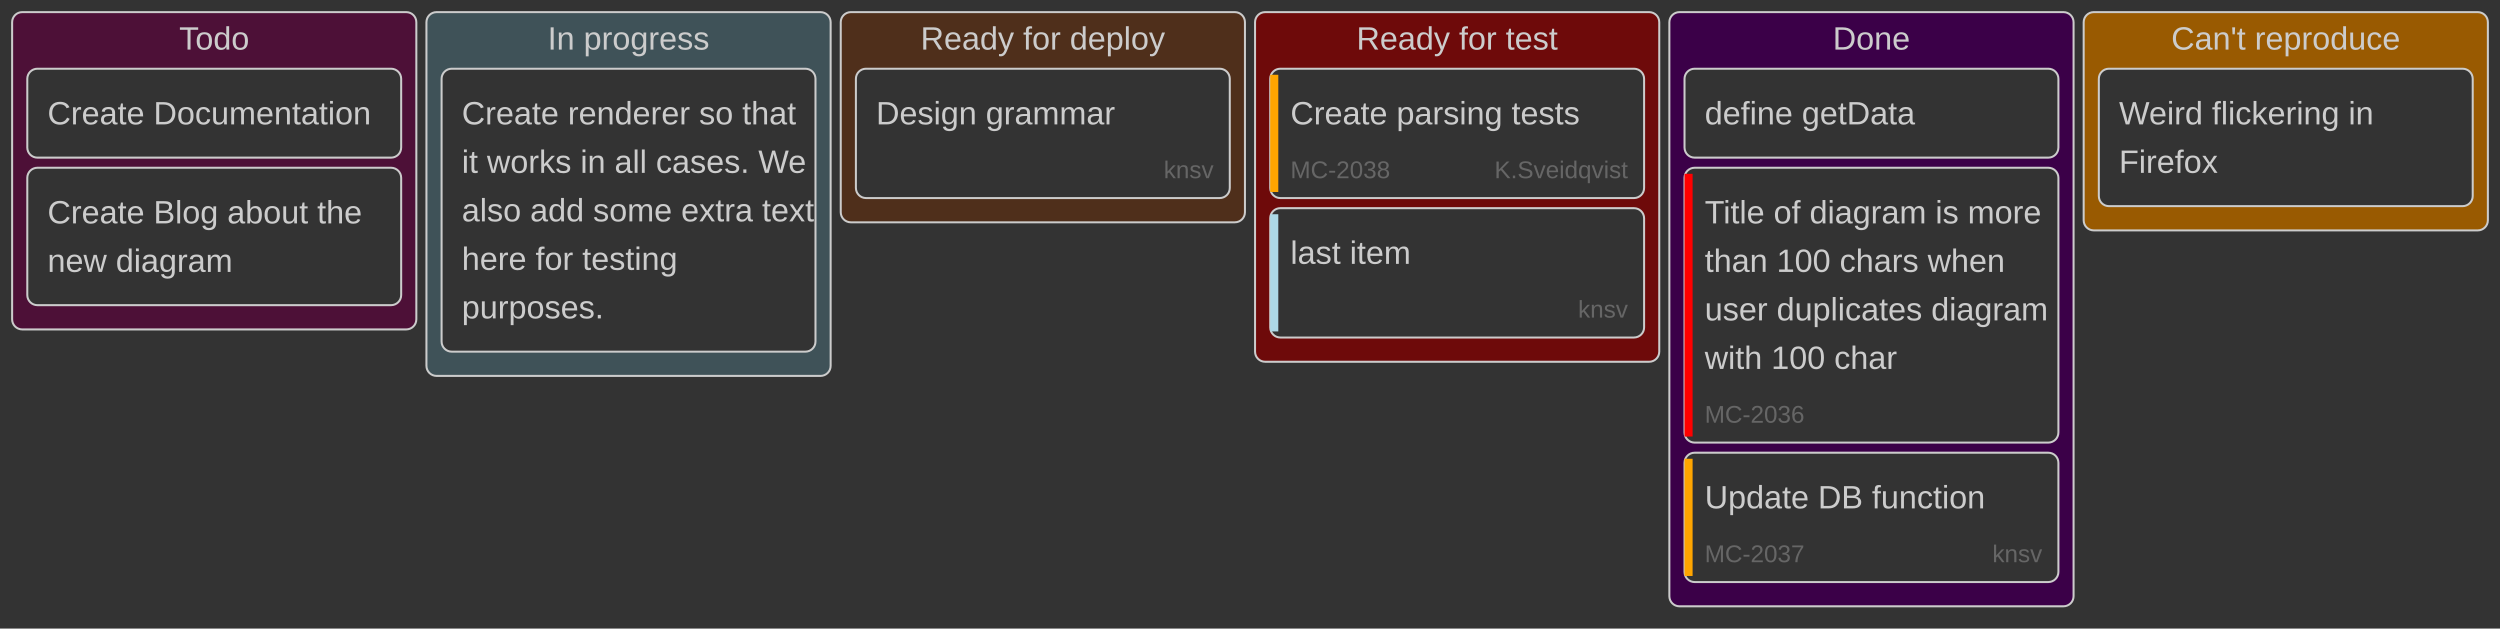
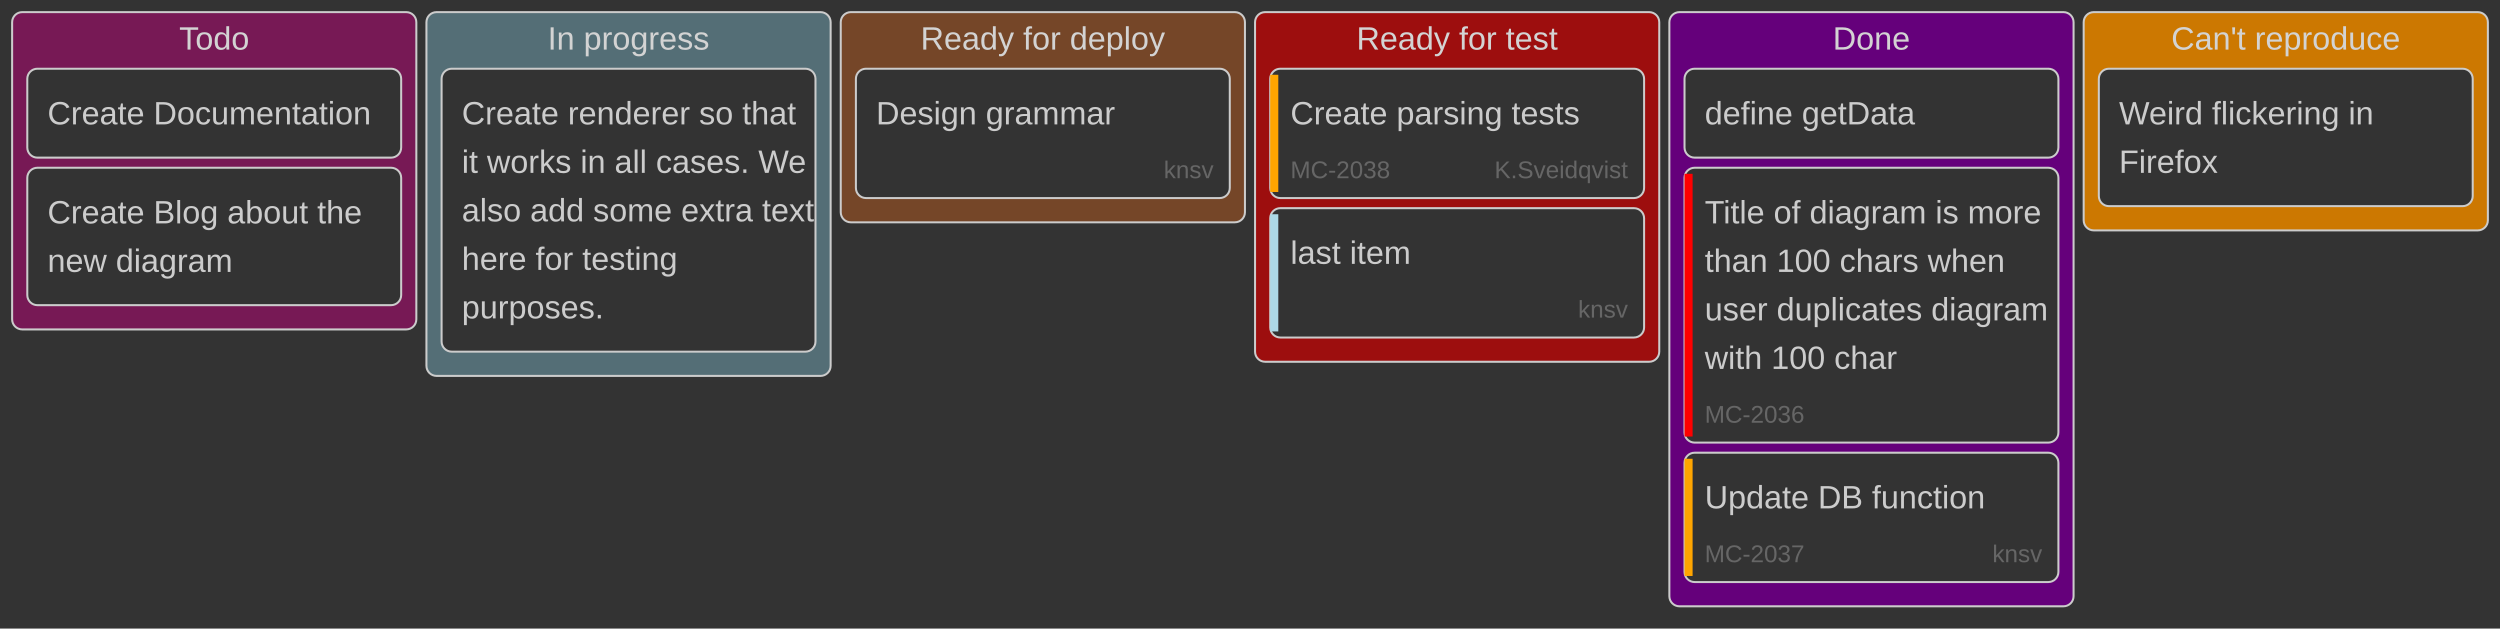
<svg xmlns="http://www.w3.org/2000/svg" id="mermaid" class="kanban" width="1237" height="311" viewBox="-6 -6 1237 311" role="graphics-document document" aria-roledescription="kanban">
  <style>#mermaid{font-family:"trebuchet ms",verdana,arial,sans-serif;font-size:16px;fill:#333;}#mermaid .kc{stroke:#9370DB;stroke-width:1px;}#mermaid .kt{font-size:16px;fill:#333;}#mermaid .ki{fill:#fff;stroke:#9370DB;stroke-width:1px;}#mermaid .kl{font-size:16px;fill:#333;}#mermaid .km{font-size:12px;fill:#666;}#mermaid .kp{stroke-width:4px;}#mermaid{fill:#ccc;}#mermaid .kc{stroke:#cccccc;}#mermaid .ki{fill:#333;}#mermaid .kc,#mermaid .ki{stroke:#ccc;}#mermaid .kt,#mermaid .kl{fill:#ccc;}</style>
  <rect x="-6" y="-6" width="1237" height="311" fill="#333" />
-   <rect class="kc" x="0" y="0" width="200" height="157" rx="5" fill="#4d1037" />
-   <text class="kt" x="100" y="13" text-anchor="middle" dominant-baseline="central">Todo</text>
-   <rect class="kc" x="205" y="0" width="200" height="180" rx="5" fill="#3f5258" />
-   <text class="kt" x="305" y="13" text-anchor="middle" dominant-baseline="central">In progress</text>
-   <rect class="kc" x="410" y="0" width="200" height="104" rx="5" fill="#4f2f1b" />
-   <text class="kt" x="510" y="13" text-anchor="middle" dominant-baseline="central">Ready for deploy</text>
-   <rect class="kc" x="615" y="0" width="200" height="173" rx="5" fill="#6e0a0a" />
-   <text class="kt" x="715" y="13" text-anchor="middle" dominant-baseline="central">Ready for test</text>
-   <rect class="kc" x="820" y="0" width="200" height="294" rx="5" fill="#3b0048" />
-   <text class="kt" x="920" y="13" text-anchor="middle" dominant-baseline="central">Done</text>
-   <rect class="kc" x="1025" y="0" width="200" height="108" rx="5" fill="#995a01" />
-   <text class="kt" x="1125" y="13" text-anchor="middle" dominant-baseline="central">Can't reproduce</text>
+   <rect class="kc" x="0" y="0" width="200" height="157" rx="5" fill="hsl(321.639, 65.591%, 28.235%)" />
+   <g font-size="16px" fill="lightgrey">
+     <text x="100" y="13" text-anchor="middle" dominant-baseline="central">Todo</text>
+   </g>
+   <rect class="kc" x="205" y="0" width="200" height="180" rx="5" fill="hsl(194.4, 16.556%, 39.608%)" />
+   <g font-size="16px" fill="lightgrey">
+     <text x="305" y="13" text-anchor="middle" dominant-baseline="central">In progress</text>
+   </g>
+   <rect class="kc" x="410" y="0" width="200" height="104" rx="5" fill="hsl(23.077, 49.057%, 30.784%)" />
+   <g font-size="16px" fill="lightgrey">
+     <text x="510" y="13" text-anchor="middle" dominant-baseline="central">Ready for deploy</text>
+   </g>
+   <rect class="kc" x="615" y="0" width="200" height="173" rx="5" fill="hsl(0, 83.333%, 33.529%)" />
+   <g font-size="16px" fill="lightgrey">
+     <text x="715" y="13" text-anchor="middle" dominant-baseline="central">Ready for test</text>
+   </g>
+   <rect class="kc" x="820" y="0" width="200" height="294" rx="5" fill="hsl(289.167, 100%, 24.118%)" />
+   <g font-size="16px" fill="lightgrey">
+     <text x="920" y="13" text-anchor="middle" dominant-baseline="central">Done</text>
+   </g>
+   <rect class="kc" x="1025" y="0" width="200" height="108" rx="5" fill="hsl(35.132, 98.701%, 40.196%)" />
+   <g font-size="16px" fill="lightgrey">
+     <text x="1125" y="13" text-anchor="middle" dominant-baseline="central">Can't reproduce</text>
+   </g>
  <rect class="ki" x="7.5" y="28" width="185" height="44" rx="5" />
  <text class="kl" x="17.5" y="50" text-anchor="start" dominant-baseline="central">Create Documentation</text>
  <rect class="ki" x="7.5" y="77" width="185" height="68" rx="5" />
  <text class="kl" x="17.5" y="99" text-anchor="start" dominant-baseline="central">Create Blog about the</text>
  <text class="kl" x="17.5" y="123" text-anchor="start" dominant-baseline="central">new diagram</text>
  <rect class="ki" x="212.5" y="28" width="185" height="140" rx="5" />
  <text class="kl" x="222.5" y="50" text-anchor="start" dominant-baseline="central">Create renderer so that</text>
  <text class="kl" x="222.5" y="74" text-anchor="start" dominant-baseline="central">it works in all cases. We</text>
  <text class="kl" x="222.5" y="98" text-anchor="start" dominant-baseline="central">also add some extra text</text>
  <text class="kl" x="222.5" y="122" text-anchor="start" dominant-baseline="central">here for testing</text>
  <text class="kl" x="222.5" y="146" text-anchor="start" dominant-baseline="central">purposes.</text>
  <rect class="ki" x="417.5" y="28" width="185" height="64" rx="5" />
  <text class="kl" x="427.5" y="50" text-anchor="start" dominant-baseline="central">Design grammar</text>
  <text class="km" x="594.5" y="78" text-anchor="end" dominant-baseline="central">knsv</text>
  <rect class="ki" x="622.5" y="28" width="185" height="64" rx="5" />
  <line class="kp" stroke="orange" x1="624.5" y1="31" x2="624.5" y2="89" />
  <text class="kl" x="632.5" y="50" text-anchor="start" dominant-baseline="central">Create parsing tests</text>
  <text class="km" x="632.5" y="78" text-anchor="start" dominant-baseline="central">MC-2038</text>
  <text class="km" x="799.5" y="78" text-anchor="end" dominant-baseline="central">K.Sveidqvist</text>
  <rect class="ki" x="622.5" y="97" width="185" height="64" rx="5" />
  <line class="kp" stroke="lightblue" x1="624.5" y1="100" x2="624.5" y2="158" />
  <text class="kl" x="632.5" y="119" text-anchor="start" dominant-baseline="central">last item</text>
  <text class="km" x="799.5" y="147" text-anchor="end" dominant-baseline="central">knsv</text>
  <rect class="ki" x="827.5" y="28" width="185" height="44" rx="5" />
  <text class="kl" x="837.5" y="50" text-anchor="start" dominant-baseline="central">define getData</text>
  <rect class="ki" x="827.5" y="77" width="185" height="136" rx="5" />
  <line class="kp" stroke="red" x1="829.5" y1="80" x2="829.5" y2="210" />
  <text class="kl" x="837.5" y="99" text-anchor="start" dominant-baseline="central">Title of diagram is more</text>
  <text class="kl" x="837.5" y="123" text-anchor="start" dominant-baseline="central">than 100 chars when</text>
  <text class="kl" x="837.5" y="147" text-anchor="start" dominant-baseline="central">user duplicates diagram</text>
  <text class="kl" x="837.5" y="171" text-anchor="start" dominant-baseline="central">with 100 char</text>
  <text class="km" x="837.5" y="199" text-anchor="start" dominant-baseline="central">MC-2036</text>
  <rect class="ki" x="827.5" y="218" width="185" height="64" rx="5" />
  <line class="kp" stroke="orange" x1="829.5" y1="221" x2="829.5" y2="279" />
  <text class="kl" x="837.5" y="240" text-anchor="start" dominant-baseline="central">Update DB function</text>
  <text class="km" x="837.5" y="268" text-anchor="start" dominant-baseline="central">MC-2037</text>
  <text class="km" x="1004.5" y="268" text-anchor="end" dominant-baseline="central">knsv</text>
  <rect class="ki" x="1032.5" y="28" width="185" height="68" rx="5" />
  <text class="kl" x="1042.5" y="50" text-anchor="start" dominant-baseline="central">Weird flickering in</text>
  <text class="kl" x="1042.5" y="74" text-anchor="start" dominant-baseline="central">Firefox</text>
</svg>
